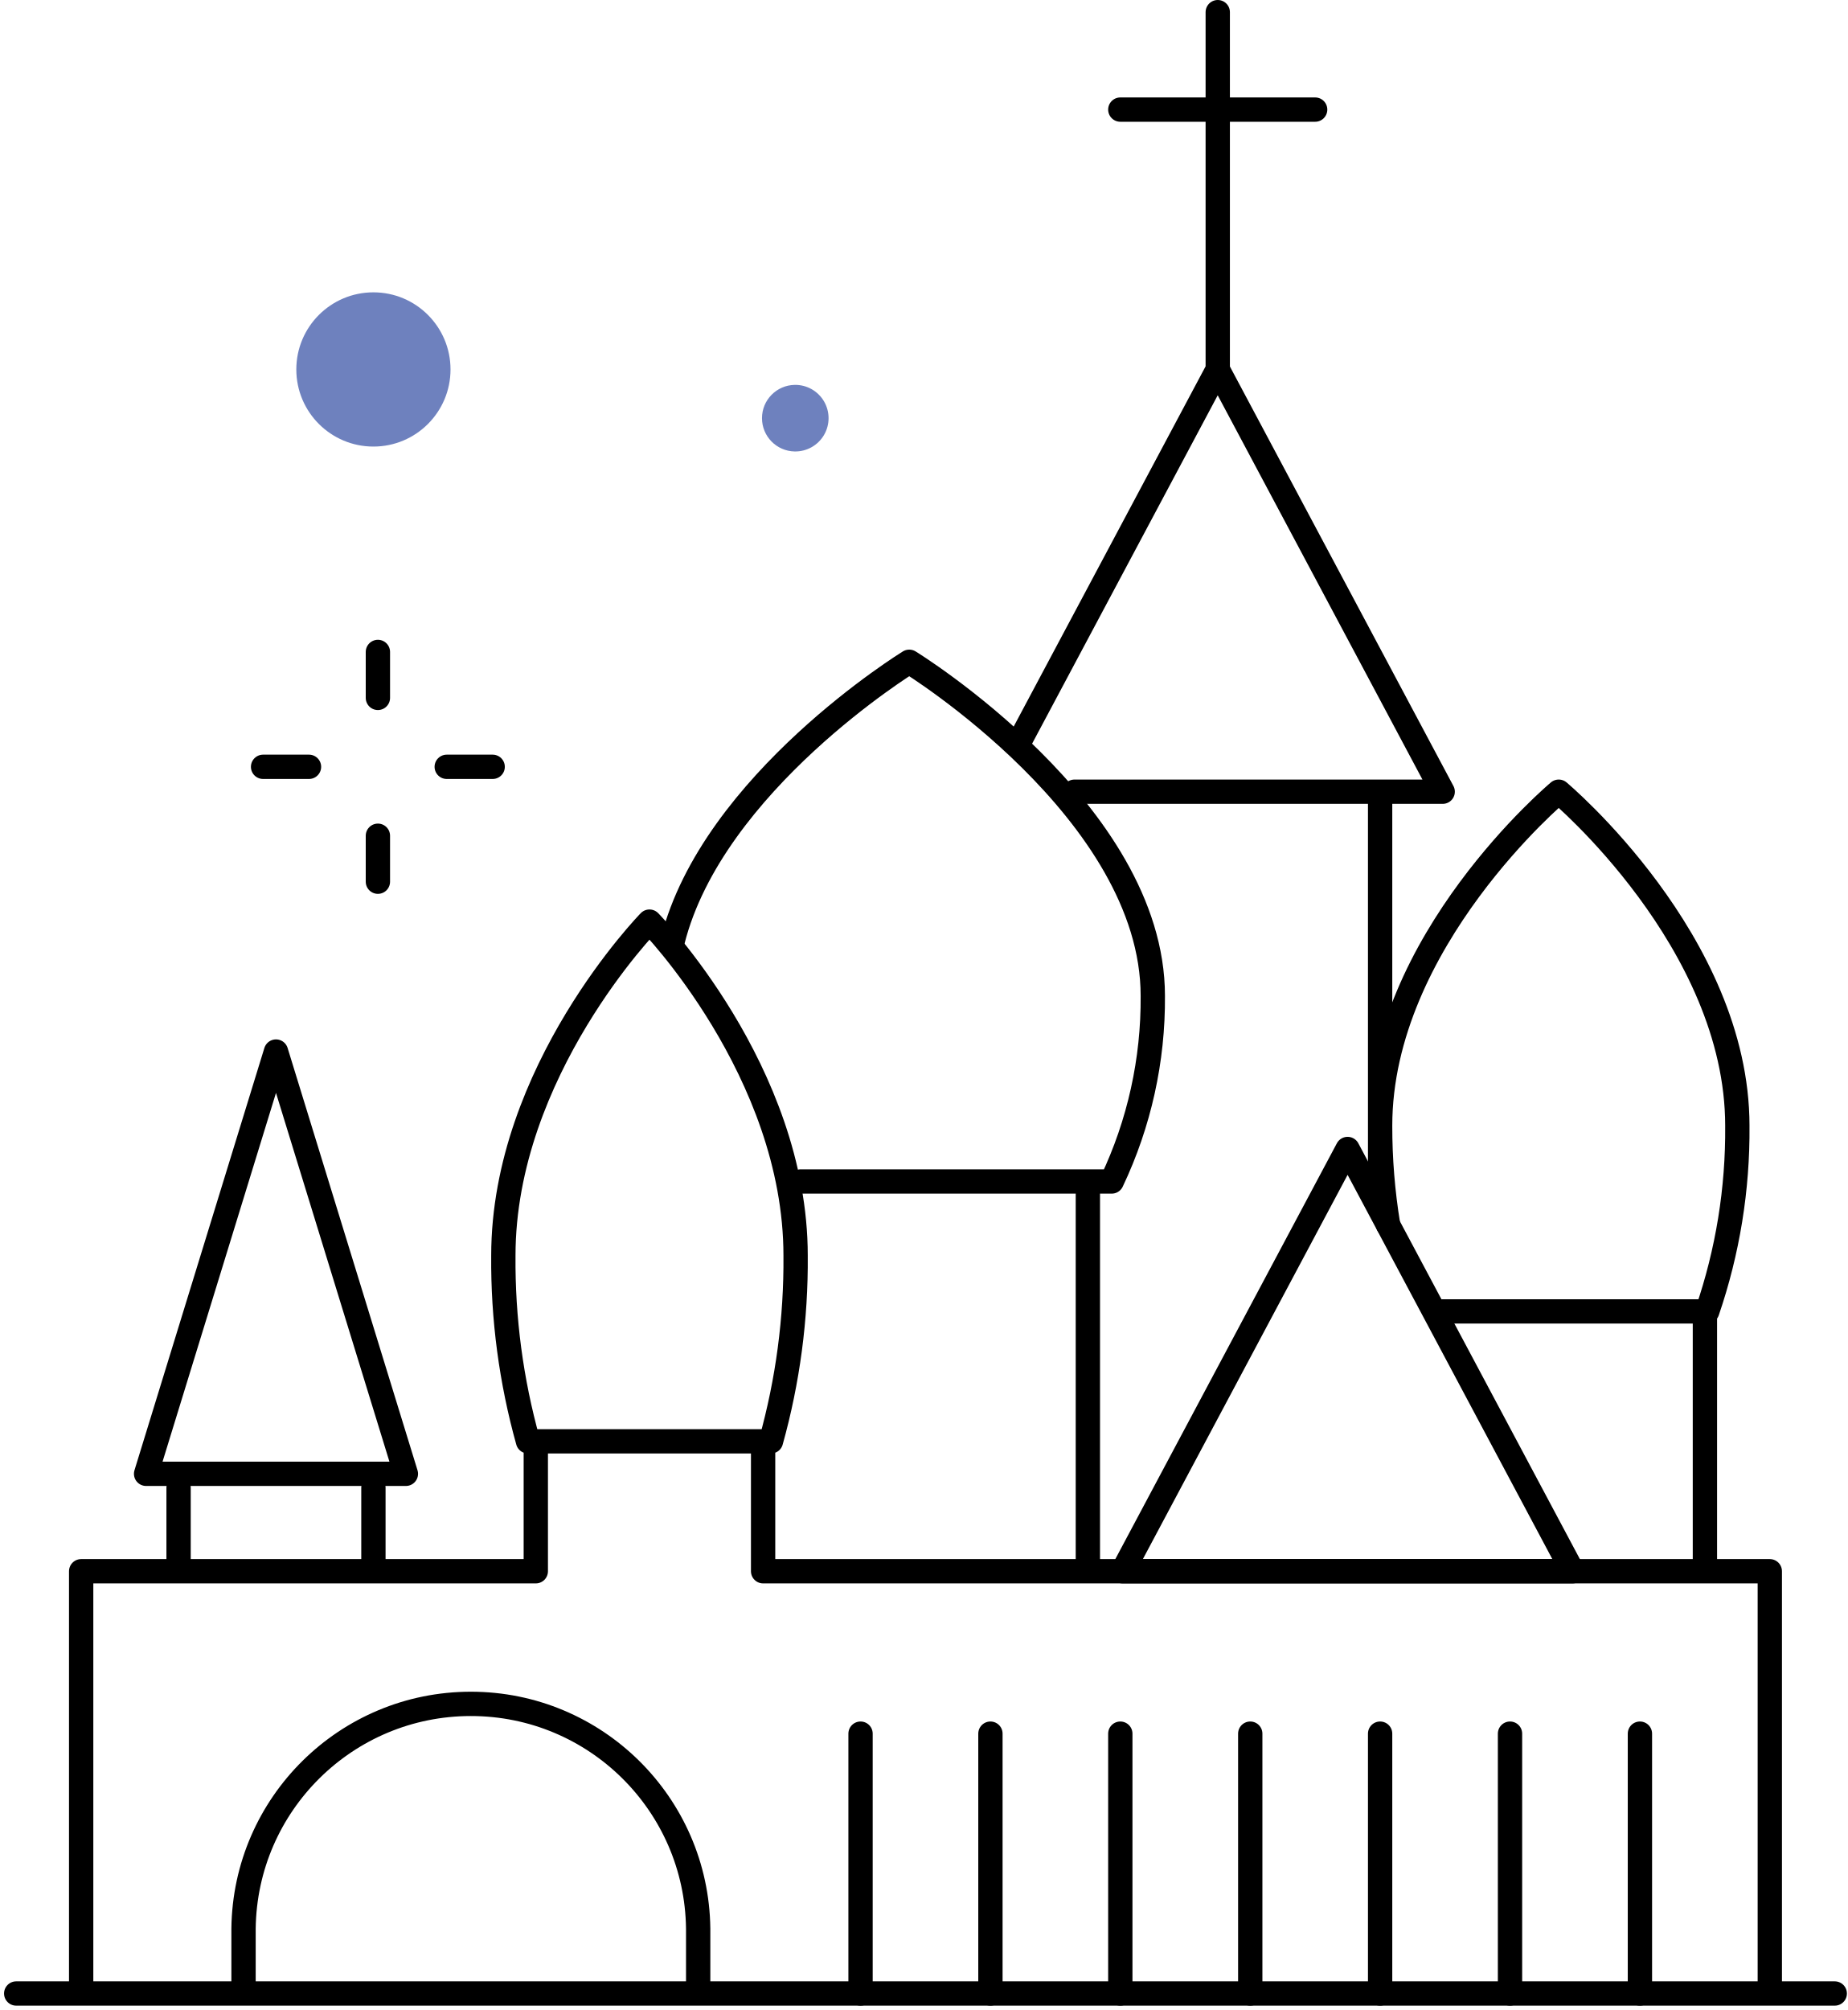
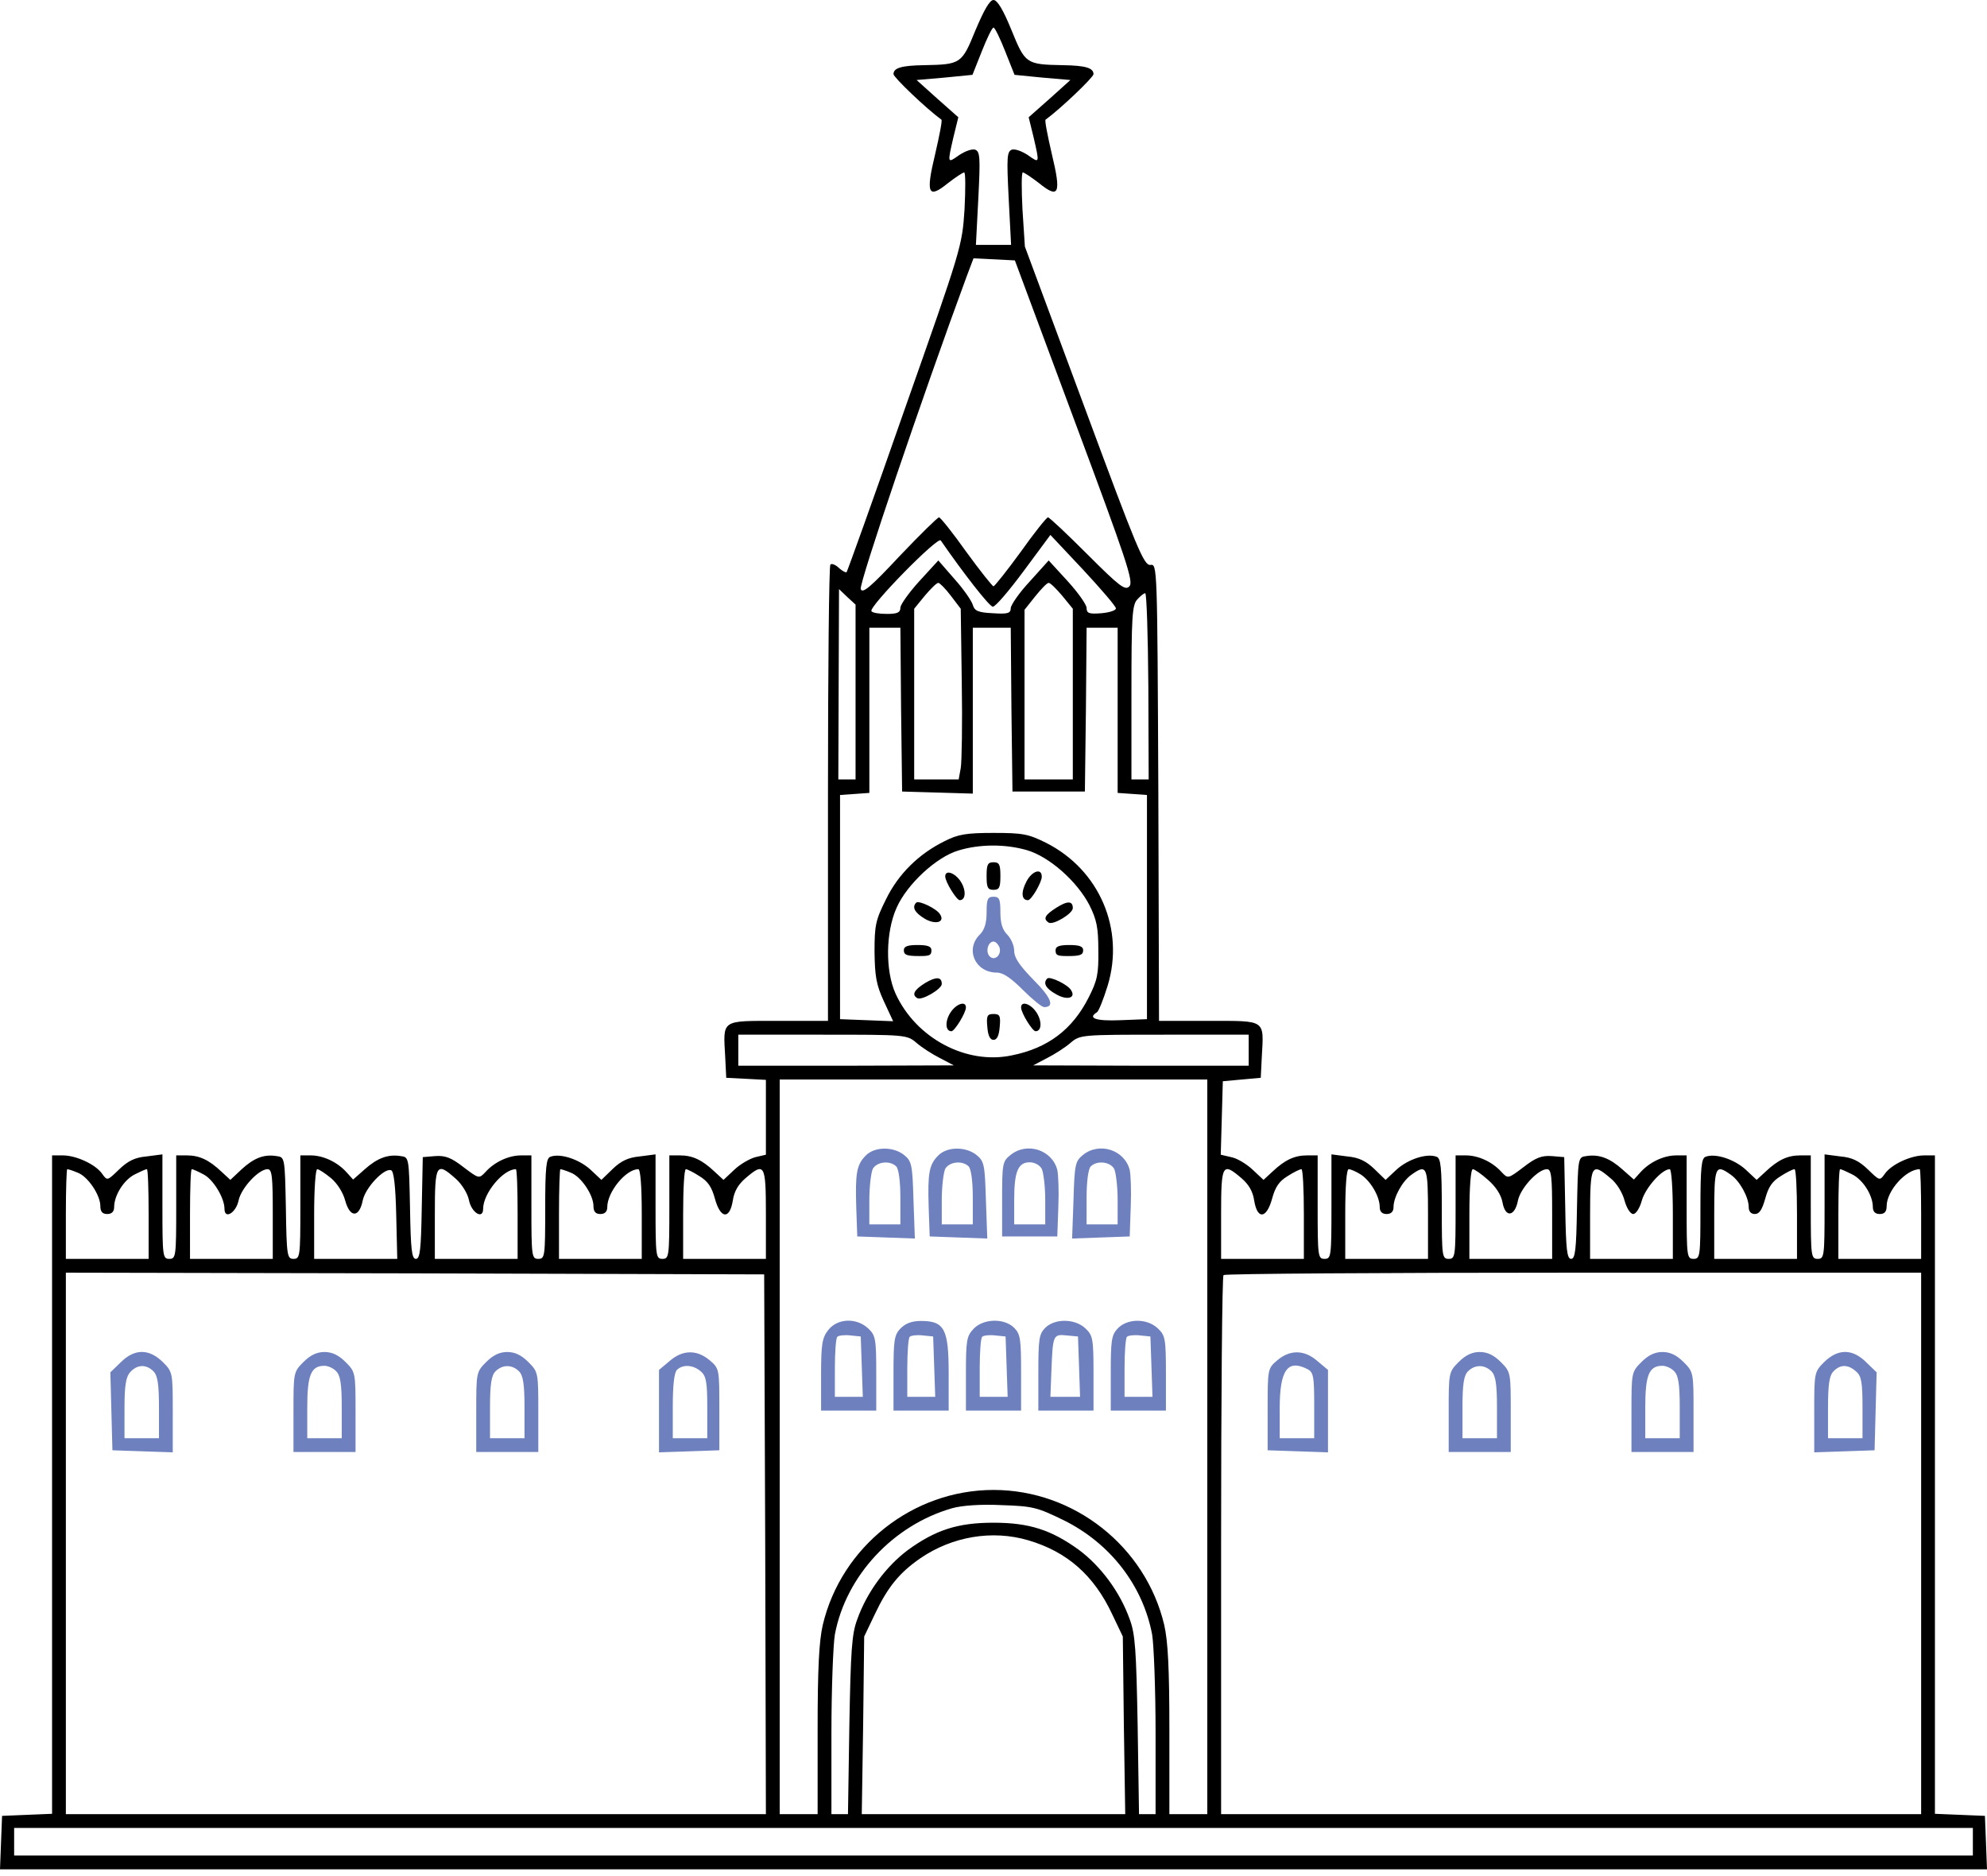
- <svg xmlns="http://www.w3.org/2000/svg" width="228" height="248" fill="none">
-   <path d="M98.081 55.703a4.108 4.108 0 100-8.215 4.108 4.108 0 000 8.215z" fill="#6E81BE" />
-   <path d="M46.083 53.599a8.015 8.015 0 100-16.03 8.015 8.015 0 000 16.03z" fill="#6E81BE" stroke="#6E81BE" stroke-width="3" stroke-linecap="round" stroke-linejoin="round" />
-   <path d="M46.636 80.438v5.67m0 17.009v5.67m-14.17-14.175h5.667m16.997 0h5.67m109.52 3.071v48.904m-37.717-48.904h45.439l-27.765-52.099-24.419 45.823m24.424-45.823V1.5m-12.025 12.023h24.046m15.744 148.281h32.642a68.73 68.73 0 003.715-22.899c0-22.767-22.042-41.222-22.042-41.222s-22.042 18.455-22.042 41.222c-.005 4.1.326 8.193.99 12.239m6.744 10.66h32.349v30.803" stroke="#000" stroke-width="3" stroke-linecap="round" stroke-linejoin="round" />
-   <path d="M98.809 145.774h38.389a52.404 52.404 0 005.069-22.899c0-22.768-30.057-41.223-30.057-41.223s-24.274 14.905-29.195 34.446m51.238 31.283v45.226m92.173 53.357H2m164.307-104.198l-27.765 52.099h55.529l-27.764-52.099zM34.06 129.744l-16.03 52.099h32.06l-16.03-52.099z" stroke="#000" stroke-width="3" stroke-linecap="round" stroke-linejoin="round" />
-   <path d="M95.145 177.835a82.67 82.67 0 003.041-22.9c0-22.787-18.034-41.222-18.034-41.222s-18.034 18.435-18.034 41.222a82.667 82.667 0 003.042 22.9h29.985zm123.266 66.983v-50.953H94.175v-16.03H66.123v16.03H10.016v50.632" stroke="#000" stroke-width="3" stroke-linecap="round" stroke-linejoin="round" />
-   <path d="M86.161 244.818v-6.869a28.055 28.055 0 00-56.106 0v6.869m16.028-52.211v-9.045m-24.045 0v9.045m84.161 21.297v32.06m16.029-32.06v32.06m16.029-32.06v32.06m16.035-32.06v32.06m16.028-32.06v32.06m16.03-32.06v32.06m16.032-32.06v32.06" stroke="#000" stroke-width="3" stroke-linecap="round" stroke-linejoin="round" />
+ <svg xmlns="http://www.w3.org/2000/svg" width="320" height="302" fill="none">
+   <path d="M157.112 4.831c-2.221 5.443-2.332 5.554-8.33 5.665-3.61.056-4.888.444-4.888 1.444 0 .5 5.276 5.554 7.72 7.33.167.112-.333 2.611-1 5.499-1.555 6.442-1.166 7.33 2.055 4.72 1.222-.944 2.388-1.721 2.61-1.721.223 0 .223 2.666.056 5.942-.389 5.943-.5 6.276-9.608 32.1-4.998 14.329-9.274 26.213-9.385 26.324-.112.112-.667-.166-1.222-.666-.556-.555-1.222-.778-1.389-.555-.222.166-.388 16.827-.388 36.931v36.543h-8.053c-9.275 0-8.83-.278-8.497 5.831l.166 3.333 3.221.166 3.166.167v12.051l-1.666.389c-.889.222-2.444 1.111-3.388 1.999l-1.777 1.666-1.444-1.333c-1.999-1.888-3.554-2.61-5.553-2.61h-1.722v8.331c0 7.941-.056 8.33-1.111 8.33s-1.111-.389-1.111-8.386v-8.441l-2.554.333c-1.833.166-2.999.722-4.332 1.999l-1.833 1.777-1.777-1.666c-1.833-1.666-4.887-2.665-6.442-2.055-.666.223-.833 1.667-.833 8.386 0 7.664-.056 8.053-1.11 8.053-1.056 0-1.112-.389-1.112-8.33v-8.331h-1.666c-1.999 0-4.276 1.055-5.72 2.666-1.055 1.111-1.055 1.111-3.554-.777-2-1.556-2.944-1.889-4.554-1.778l-2 .167-.166 8.219c-.111 6.665-.278 8.164-.944 8.164-.667 0-.833-1.499-.944-8.164-.167-8.164-.167-8.219-1.5-8.386-2.055-.333-3.776.334-5.776 2.111l-1.888 1.666-1.055-1.166c-1.5-1.667-3.776-2.722-5.776-2.722h-1.666v8.331c0 7.941-.055 8.33-1.11 8.33-1 0-1.111-.444-1.222-8.164-.167-8.164-.167-8.219-1.5-8.386-2.055-.333-3.665.334-5.61 2.111l-1.832 1.721-1.444-1.333c-1.999-1.888-3.554-2.61-5.553-2.61h-1.722v8.331c0 7.941-.056 8.33-1.11 8.33-1.056 0-1.111-.389-1.111-8.386v-8.441l-2.555.333c-1.888.166-2.999.722-4.443 2.11-1.888 1.833-1.888 1.833-2.721.667-1.056-1.5-4.165-2.944-6.331-2.944H8.386v106.019l-4.054.167-3.999.166-.166 4.277L0 301.006h320l-.167-4.331-.166-4.277-3.999-.166-4.054-.167V186.046h-1.722c-2.165 0-5.276 1.444-6.331 2.944-.833 1.166-.833 1.166-2.721-.667-1.444-1.388-2.555-1.944-4.443-2.11l-2.555-.333v8.441c0 7.997-.055 8.386-1.11 8.386-1.055 0-1.111-.389-1.111-8.33v-8.331h-1.722c-1.999 0-3.554.722-5.553 2.61l-1.444 1.333-1.777-1.666c-1.833-1.666-4.888-2.665-6.443-2.055-.666.223-.833 1.667-.833 8.386 0 7.664-.055 8.053-1.11 8.053-1.056 0-1.111-.389-1.111-8.33v-8.331h-1.666c-1.999 0-4.276 1.055-5.776 2.722l-1.055 1.166-1.888-1.666c-2-1.777-3.721-2.444-5.776-2.111-1.333.167-1.333.222-1.5 8.386-.111 6.665-.277 8.164-.944 8.164-.666 0-.833-1.499-.944-8.164l-.166-8.219-2-.167c-1.61-.111-2.554.222-4.554 1.778-2.499 1.888-2.499 1.888-3.554.777-1.444-1.611-3.721-2.666-5.72-2.666h-1.666v8.331c0 7.941-.056 8.33-1.111 8.33s-1.111-.389-1.111-8.053c0-6.719-.166-8.163-.833-8.386-1.555-.61-4.609.389-6.442 2.055l-1.777 1.666-1.833-1.777c-1.333-1.277-2.499-1.833-4.332-1.999l-2.554-.333v8.441c0 7.997-.056 8.386-1.111 8.386s-1.111-.389-1.111-8.33v-8.331h-1.722c-1.999 0-3.554.722-5.553 2.61l-1.444 1.333-1.777-1.666c-.944-.888-2.499-1.832-3.444-1.999l-1.666-.389.167-5.887.167-5.942 3.054-.278 3.055-.277.166-3.333c.333-6.109.778-5.831-8.497-5.831h-8.053l-.111-36.82c-.166-36.599-.166-36.765-1.277-36.599-1.055.111-2.166-2.61-10.663-25.547l-9.552-25.713-.389-5.998c-.167-3.276-.167-5.942.056-5.942.222 0 1.388.777 2.61 1.721 3.221 2.61 3.61 1.722 2.055-4.72-.667-2.888-1.167-5.387-1-5.498 2.444-1.777 7.72-6.831 7.72-7.33 0-1-1.278-1.39-4.888-1.445-5.998-.11-6.109-.222-8.33-5.665C161.555 1.555 160.611 0 160 0c-.611 0-1.499 1.555-2.888 4.831zm4.776 3.444l1.5 3.776 4.498.444 4.499.39-3.333 2.998-3.387 3 .777 3.165c1 4.332 1 4.276-.888 2.943-1-.666-2.111-1.055-2.611-.889-.777.334-.833 1.222-.499 7.831l.388 7.498h-5.664l.388-7.498c.334-6.609.278-7.497-.499-7.83-.5-.167-1.611.222-2.611.888-1.888 1.333-1.888 1.389-.888-2.943l.777-3.166-3.387-2.999-3.333-2.999 4.499-.389 4.498-.444 1.5-3.776c.833-2.11 1.666-3.832 1.888-3.832.222 0 1.055 1.721 1.888 3.832zm11.163 59.479c8.386 22.492 9.552 25.935 8.83 26.657-.666.722-1.555.056-6.775-5.164-3.277-3.277-6.109-5.943-6.331-5.943-.222 0-2.222 2.5-4.388 5.554-2.221 3.054-4.22 5.553-4.387 5.553-.167 0-2.166-2.499-4.387-5.553-2.166-3.055-4.166-5.554-4.388-5.554-.222 0-3.054 2.777-6.331 6.22-4.72 5.054-5.998 6.11-6.275 5.332-.334-.778 10.052-31.378 17.049-50.316l1.111-2.944 3.332.167 3.332.167 9.608 25.824zm6.664 30.212c0 .333-1.055.666-2.332.777-1.999.167-2.388 0-2.388-.833 0-.555-1.389-2.499-3.055-4.332l-3.054-3.332-2.999 3.332c-1.722 1.833-3.055 3.777-3.11 4.332 0 .833-.444 1-2.888.833-2.388-.11-2.943-.388-3.221-1.333-.167-.61-1.444-2.499-2.944-4.165l-2.61-2.999-3.054 3.332c-1.666 1.833-3.055 3.777-3.055 4.277 0 .777-.5 1-2.166 1-1.222 0-2.332-.167-2.499-.445-.444-.722 10.719-12.107 11.163-11.385 3.61 5.22 7.831 10.663 8.386 10.663.389.056 2.61-2.555 4.998-5.776l4.276-5.776 5.276 5.61c2.888 3.11 5.276 5.886 5.276 6.22zm-26.601-2.055l1.61 2.11.167 11.941c.111 6.553 0 12.773-.167 13.717l-.333 1.833h-7.164V98.021l1.721-2.11c.944-1.11 1.889-2.055 2.166-2.055.222 0 1.166.944 2 2.055zm17.938 0l1.721 2.11v27.491h-7.775V98.188l1.722-2.166c.944-1.166 1.888-2.166 2.166-2.166.277 0 1.222.944 2.166 2.055zm-33.267 15.55v14.051h-2.776l.055-15.328.056-15.328 1.333 1.277 1.332 1.222v14.106zm47.151-.944l.055 14.995h-2.776v-13.995c0-12.218.111-14.107.944-14.995.499-.556 1.055-1 1.277-1 .222 0 .444 6.72.5 14.995zm-39.82 3.721l.167 13.218 5.72.166 5.665.167v-26.713h6.109l.111 13.162.167 13.218h11.662l.167-13.218.111-13.162h4.998v26.602l2.388.166 2.333.167v36.098l-4.277.167c-3.998.167-5.331-.333-3.776-1.277.278-.167 1.055-2.111 1.722-4.277 2.776-9.108-1.333-18.66-9.886-22.992-2.888-1.444-3.776-1.61-8.497-1.61-4.387 0-5.72.222-7.886 1.333-4.165 2.055-7.442 5.276-9.441 9.385-1.666 3.333-1.833 4.166-1.833 8.442.056 3.943.278 5.276 1.499 7.942l1.5 3.221-4.276-.167-4.277-.167v-36.098l2.388-.167 2.333-.166v-26.602h4.998l.111 13.162zm20.271 22.659c3.61 1.055 8.053 4.998 10.052 8.83 1.166 2.332 1.444 3.61 1.444 7.275.056 3.832-.167 4.887-1.555 7.609-2.61 5.165-6.553 8.163-12.385 9.33-7.33 1.555-15.439-2.777-18.715-9.941-1.666-3.666-1.611-9.886.166-13.829 1.666-3.776 6.387-8.164 9.941-9.219 3.444-1.055 7.609-1.055 11.052-.055zm-17.772 31.044c.833.722 2.555 1.833 3.777 2.444l2.221 1.166-17.327.056h-17.383v-4.998h13.551c13.44 0 13.606 0 15.161 1.332zm53.482 1.167v2.499H183.77l-17.383-.056 2.221-1.166c1.222-.611 2.944-1.722 3.777-2.444 1.555-1.332 1.721-1.332 15.161-1.332h13.551v2.499zm-6.665 63.866v59.147h-6.108v-13.496c0-9.996-.223-14.328-.834-16.994-2.998-12.607-14.495-21.715-27.49-21.715s-24.491 9.108-27.49 21.715c-.611 2.666-.834 6.998-.834 16.994v13.496h-6.108V173.828h68.864v59.146zM12.496 188.823c1.666.611 3.665 3.61 3.665 5.387 0 .889.333 1.277 1.11 1.277.723 0 1.111-.388 1.111-1.11 0-1.889 1.555-4.388 3.333-5.276.888-.445 1.721-.833 1.944-.833.166 0 .277 3.221.277 7.219v7.22H10.607v-7.22c0-3.998.112-7.219.223-7.219.166 0 .888.222 1.666.555zm20.27.278c1.555.777 3.388 3.776 3.388 5.553 0 1.778 1.888.611 2.277-1.388.444-1.999 3.221-4.998 4.665-4.998.722 0 .833 1.222.833 7.219v7.22H30.6v-7.22c0-3.998.112-7.219.278-7.219.222 0 1.055.388 1.888.833zm20.549.611c1 .833 1.944 2.332 2.277 3.61.777 2.832 2.277 2.776 2.832-.056.444-2.055 3.443-5.22 4.554-4.832.444.111.722 2.499.833 7.22l.167 7.053H50.593v-7.22c0-4.054.223-7.219.5-7.219.278 0 1.278.666 2.222 1.444zm20.104.111c.944.833 1.888 2.332 2.11 3.443.39 1.999 2.277 3.166 2.277 1.388 0-2.499 3.221-6.386 5.276-6.386.167 0 .278 3.221.278 7.219v7.22H70.03v-7.22c0-8.052.222-8.497 3.388-5.664zm18.493-1c1.667.611 3.666 3.61 3.666 5.387 0 .889.333 1.277 1.11 1.277.723 0 1.111-.388 1.111-1.11 0-2.444 2.999-6.109 4.999-6.109.333 0 .555 2.61.555 7.219v7.22H90.024v-7.22c0-3.998.111-7.219.222-7.219.167 0 .889.222 1.666.555zm20.716.555c1.388.833 1.999 1.778 2.499 3.61.888 3.277 2.388 3.444 2.888.334.222-1.5.888-2.611 2.054-3.61 3.055-2.611 3.277-2.277 3.277 5.775v7.22h-13.329v-7.22c0-3.998.167-7.219.445-7.219.222 0 1.221.5 2.166 1.11zm87.303.334c1.166.999 1.832 2.11 2.054 3.61.5 3.11 2 2.943 2.888-.334.5-1.832 1.111-2.777 2.499-3.61.945-.61 1.944-1.11 2.222-1.11.222 0 .389 3.221.389 7.219v7.22h-13.329v-7.22c0-8.052.222-8.386 3.277-5.775zm19.271-.556c1.555 1.055 2.999 3.499 2.999 5.221 0 .722.388 1.11 1.11 1.11.722 0 1.111-.388 1.111-1.11 0-1.611 1.444-4.221 2.888-5.221 2.499-1.777 2.666-1.388 2.666 6.331v7.22h-13.329v-7.22c0-4.609.222-7.219.555-7.219.334 0 1.222.388 2 .888zm20.437.833c1.222 1.056 2.11 2.388 2.333 3.61.444 2.555 1.999 2.333 2.499-.333.444-1.999 3.221-4.998 4.665-4.998.722 0 .833 1.222.833 7.219v7.22H236.64v-7.22c0-4.276.222-7.219.555-7.219.278 0 1.389.777 2.444 1.721zm19.715-.277c1 .777 1.944 2.332 2.277 3.61.334 1.221.945 2.165 1.389 2.165.444 0 1.055-.944 1.388-2.165.556-2 3.221-5.054 4.499-5.054.277 0 .499 3.165.499 7.219v7.22h-13.328v-6.831c0-8.386.222-8.775 3.276-6.164zm19.383-.556c1.444 1 2.887 3.61 2.887 5.221 0 .722.389 1.11 1 1.11.722 0 1.166-.722 1.666-2.499.5-1.832 1.111-2.777 2.499-3.61.944-.61 1.944-1.11 2.222-1.11.222 0 .389 3.221.389 7.219v7.22h-13.329v-7.22c0-7.719.166-8.108 2.666-6.331zm19.548-.055c1.777.888 3.332 3.387 3.332 5.276 0 .722.389 1.11 1.111 1.11.778 0 1.111-.388 1.111-1.277 0-2.443 3.11-5.942 5.331-5.942.111 0 .223 3.221.223 7.219v7.22h-13.329v-7.22c0-3.998.111-7.219.278-7.219.222 0 1.055.388 1.943.833zm-175.05 59.535l.111 43.485H10.607v-87.192l56.259.111 56.202.166.167 43.43zm186.158-.111v43.596H196.654v-43.208c0-23.769.167-43.429.389-43.596.166-.222 25.546-.388 56.369-.388h55.981v43.596zm-138.064-3.721c7.498 3.721 12.718 10.496 14.218 18.382.277 1.666.555 8.83.555 15.939v12.996h-2.666l-.222-14.329c-.222-12.051-.389-14.717-1.277-17.049-1.555-4.388-4.665-8.553-8.164-11.163-4.443-3.221-7.997-4.388-13.773-4.388s-9.33 1.167-13.773 4.388c-3.499 2.61-6.609 6.775-8.164 11.163-.888 2.332-1.055 4.998-1.277 17.049l-.222 14.329h-2.666v-12.996c0-7.109.278-14.273.555-15.939 1.777-9.441 9.386-17.605 18.883-20.326 1.555-.444 4.609-.667 7.941-.5 5.054.167 5.721.333 10.052 2.444zm-5.72 3.221c6.22 1.832 10.552 5.609 13.495 11.885l1.722 3.609.167 14.273.222 14.329h-42.43l.222-14.329.167-14.273 1.722-3.609c2.054-4.332 3.943-6.665 7.33-8.997 5.11-3.499 11.552-4.61 17.383-2.888zm152.114 48.538v2.222H2.277v-4.443h315.446v2.221z" fill="#000" />
+   <path d="M158.889 141.062c0 1.833.166 2.222 1.11 2.222.945 0 1.111-.389 1.111-2.222 0-1.832-.166-2.221-1.111-2.221-.944 0-1.11.389-1.11 2.221zm6.442.834c-.944 1.777-.833 3.054.223 3.054.555 0 2.221-2.888 2.221-3.776 0-1.444-1.555-.944-2.444.722zm-13.106-.778c0 .889 1.832 3.832 2.332 3.832 1 0 1.055-1.61.167-2.999-.944-1.444-2.499-1.944-2.499-.833z" fill="#000" />
+   <path d="M158.889 146.894c0 1.777-.333 2.832-1.111 3.61-2.388 2.388-.722 6.109 2.777 6.109 1 0 2.277.888 4.165 2.777 1.5 1.499 3.055 2.777 3.443 2.777 1.722 0 1.167-1.5-1.721-4.388-2.222-2.277-3.11-3.554-3.11-4.665 0-.833-.5-1.999-1.111-2.61-.777-.778-1.111-1.833-1.111-3.61 0-2.11-.166-2.499-1.11-2.499-.944 0-1.111.389-1.111 2.499zm2.055 5.609c.444 1.166-.722 2.333-1.555 1.5-.722-.722-.278-2.388.611-2.388.333 0 .722.388.944.888z" fill="#6E81BE" />
+   <path d="M147.56 145.339c-.722.722-.278 1.61 1.389 2.61 1.721 1 3.276.555 2.443-.722-.5-.889-3.388-2.277-3.832-1.888zm22.548.833c-1.833 1.166-2.166 1.777-1.222 2.388.722.444 3.887-1.444 3.887-2.333 0-1.166-.833-1.222-2.665-.055zm-24.547 6.831c0 .777.499.944 2.499.944 1.666 0 1.943-.111 1.943-.944 0-.611-.61-.833-2.221-.833-1.611 0-2.221.222-2.221.833zm24.435 0c0 .833.278.944 1.944.944 1.999 0 2.499-.167 2.499-.944 0-.611-.611-.833-2.221-.833-1.611 0-2.222.222-2.222.833zm-20.993 5.276c-1.777 1.11-2.221 1.888-1.277 2.443.666.445 3.943-1.444 3.943-2.277 0-1.166-.889-1.221-2.666-.166zm19.661-.722c-.722.722-.278 1.61 1.444 2.554 1.722 1 3.221.611 2.388-.666-.5-.889-3.388-2.277-3.832-1.888zm-15.605 5.498c-.889 1.388-.833 2.999.166 2.999.5 0 2.333-2.944 2.333-3.832 0-1.111-1.555-.611-2.499.833zm11.382-.833c0 .888 1.833 3.832 2.333 3.832 1 0 1.055-1.611.167-2.999-.945-1.444-2.5-1.944-2.5-.833zm-5.439 3.11c.111 1.444.444 2.11.999 2.11.556 0 .889-.666 1-2.11.167-1.777 0-2.055-1-2.055-.999 0-1.166.278-.999 2.055z" fill="#000" />
+   <path d="M139.45 186.046c-1.5 1.5-1.722 2.833-1.555 8.331l.166 4.72 4.61.167 4.665.167-.222-6.165c-.167-5.72-.278-6.275-1.5-7.275-1.721-1.389-4.72-1.389-6.164.055zm4.887 1.778c.389.388.666 2.388.666 4.998v4.332h-4.998v-3.943c0-2.166.278-4.388.555-4.999.667-1.166 2.777-1.388 3.777-.388zm6.777-1.778c-1.5 1.5-1.722 2.833-1.555 8.331l.166 4.72 4.61.167 4.665.167-.222-6.165c-.167-5.72-.278-6.275-1.5-7.275-1.721-1.389-4.72-1.389-6.164.055zm4.887 1.778c.389.388.666 2.388.666 4.998v4.332h-4.998v-3.943c0-2.166.278-4.388.555-4.999.667-1.166 2.777-1.388 3.777-.388zm6.721-1.833c-1.278 1-1.333 1.444-1.333 7.109v5.998h8.885l.167-4.721c.111-2.61 0-5.276-.167-5.998-.833-3.221-4.887-4.554-7.552-2.388zm5.053 2.222c.278.61.556 2.832.556 4.998v3.943h-4.999v-3.943c0-4.554.611-6.054 2.5-6.054.777 0 1.61.445 1.943 1.056zm6.607-2.222c-1.222 1-1.333 1.555-1.5 7.275l-.222 6.165 4.665-.167 4.61-.167.166-4.72c.111-2.61 0-5.276-.166-5.998-.833-3.221-4.887-4.554-7.553-2.388zm5.054 2.221c.277.611.555 2.833.555 4.999v3.943h-4.998v-4.332c0-2.61.277-4.61.666-4.998 1-1 3.11-.778 3.777.388zm-46.037 25.936c-1 1.277-1.167 2.277-1.167 7.219v5.776h8.886v-5.998c0-5.553-.111-6.109-1.277-7.22-1.888-1.777-4.943-1.666-6.442.223zm5.387 5.886l.166 4.888h-4.498v-4.61c0-2.555.166-4.832.389-5.054.222-.222 1.166-.333 2.11-.222l1.666.167.167 4.831zm6.219-6.109c-.999 1.056-1.11 1.944-1.11 7.22v5.998h8.885v-5.998c0-7.108-.666-8.441-4.443-8.441-1.499 0-2.499.388-3.332 1.221zm5.443 6.109l.166 4.888h-4.498v-4.61c0-2.555.167-4.832.389-5.054.222-.222 1.166-.333 2.11-.222l1.666.167.167 4.831zm6.332-6.053c-1.11 1.166-1.221 1.888-1.221 7.22v5.942h8.885v-6.109c0-5.387-.111-6.22-1.11-7.22-1.611-1.61-4.999-1.499-6.554.167zm5.332 6.053l.166 4.888h-4.498v-4.61c0-2.555.167-4.832.389-5.054.222-.222 1.166-.333 2.11-.222l1.666.167.167 4.831zm6.219-6.22c-.999 1-1.11 1.833-1.11 7.22v6.109h8.886v-5.998c0-5.553-.112-6.109-1.278-7.22-1.666-1.61-4.943-1.666-6.498-.111zm5.443 6.22l.167 4.888h-4.777l.167-4.332c.222-5.609.278-5.776 2.444-5.554l1.832.167.167 4.831zm6.22-6.109c-1 1.056-1.111 1.944-1.111 7.22v5.998h8.886v-5.998c0-5.553-.111-6.109-1.278-7.22-1.721-1.666-4.942-1.666-6.497 0zm5.442 6.109l.167 4.888h-4.499v-4.61c0-2.555.167-4.832.389-5.054.222-.222 1.166-.333 2.11-.222l1.666.167.167 4.831zm-165.998-.666l-1.666 1.611.166 6.275.167 6.276 4.887.167 4.831.166v-6.442c0-6.387 0-6.498-1.61-8.108-2.222-2.166-4.554-2.166-6.775.055zm5.276 1.444c.666.667.888 2.055.888 5.832v4.942H20.05v-4.831c0-3.666.222-5.054.944-5.832 1.11-1.221 2.554-1.277 3.72-.111zm24.158-1.499c-1.61 1.611-1.61 1.722-1.61 8.053v6.442h9.996v-6.442c0-6.331 0-6.442-1.61-8.053-1.111-1.111-2.166-1.61-3.388-1.61s-2.277.499-3.388 1.61zm5.276 1.5c.667.666.889 2.054.889 5.831v4.943h-5.554v-4.943c0-5.276.611-6.72 2.777-6.72.555 0 1.444.389 1.888.889zm24.158-1.5c-1.61 1.611-1.61 1.722-1.61 8.053v6.442h9.996v-6.442c0-6.331 0-6.442-1.61-8.053-1.111-1.111-2.167-1.61-3.388-1.61-1.222 0-2.277.499-3.388 1.61zm5.276 1.5c.666.666.888 2.054.888 5.831v4.943h-5.553v-4.943c0-3.777.222-5.165.888-5.831 1.111-1.111 2.666-1.111 3.777 0zm24.269-1.667l-1.722 1.444v13.273l4.887-.166 4.832-.167v-6.553c0-6.553 0-6.609-1.555-7.942-2.055-1.722-4.332-1.722-6.442.111zm5.053 1.722c.833.722 1 1.777 1 5.831v4.887h-5.554v-5.165c0-3.276.223-5.387.667-5.831.944-.944 2.666-.833 3.887.278zm92.801-1.833c-1.555 1.333-1.555 1.389-1.555 7.942v6.553l4.888.167 4.831.166V220.59l-1.721-1.444c-2.111-1.833-4.388-1.833-6.443-.111zm4.888 1.444c.944.5 1.055 1.222 1.055 5.831v5.276h-5.554v-4.831c0-6.165 1.277-7.942 4.499-6.276zm24.324-1.166c-1.61 1.611-1.61 1.722-1.61 8.053v6.442h9.996v-6.442c0-6.331 0-6.442-1.61-8.053-1.111-1.111-2.166-1.61-3.388-1.61s-2.277.499-3.388 1.61zm5.276 1.5c.667.666.889 2.054.889 5.831v4.943h-5.554v-4.943c0-3.777.222-5.165.889-5.831 1.11-1.111 2.665-1.111 3.776 0zm24.16-1.5c-1.611 1.611-1.611 1.722-1.611 8.053v6.442h9.997v-6.442c0-6.331 0-6.442-1.611-8.053-1.111-1.111-2.166-1.61-3.388-1.61-1.221 0-2.277.499-3.387 1.61zm5.276 1.5c.666.666.888 2.054.888 5.831v4.943h-5.553v-4.943c0-5.276.611-6.72 2.776-6.72.556 0 1.444.389 1.889.889zm24.157-1.5c-1.61 1.61-1.61 1.721-1.61 8.108v6.442l4.887-.166 4.832-.167.166-6.276.167-6.275-1.666-1.611c-2.222-2.221-4.554-2.221-6.776-.055zm5.165 1.555c.833.722 1 1.777 1 5.831v4.887h-5.554v-4.942c0-3.777.222-5.165.889-5.832 1.111-1.166 2.388-1.11 3.665.056z" fill="#6E81BE" />
</svg>
